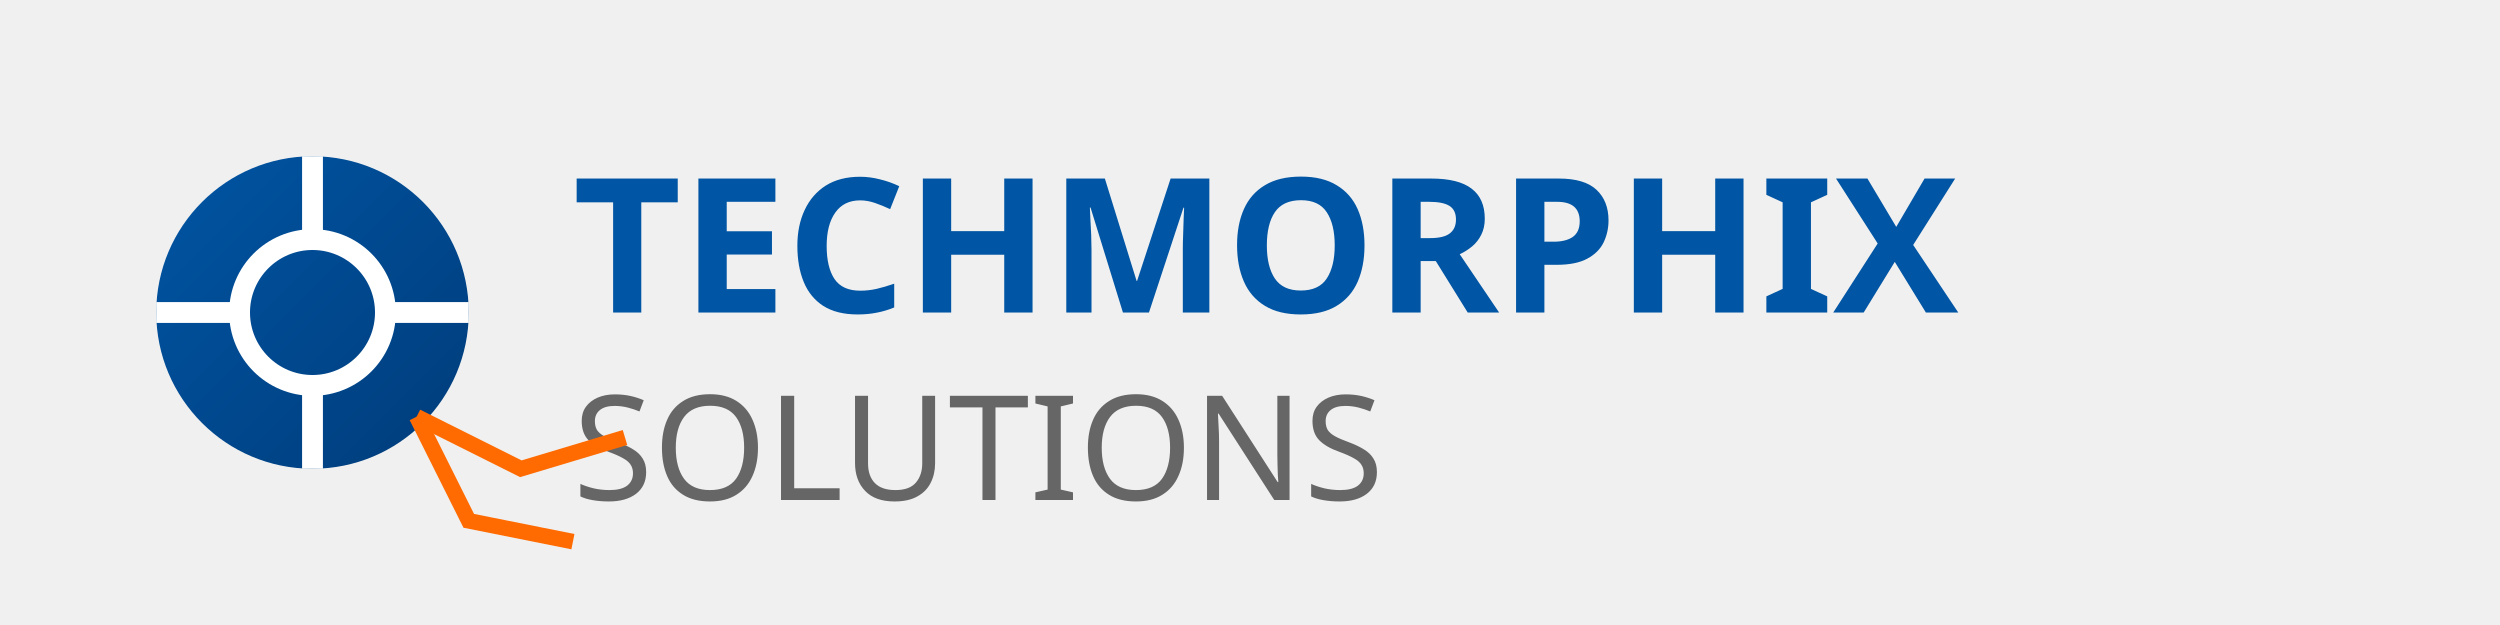
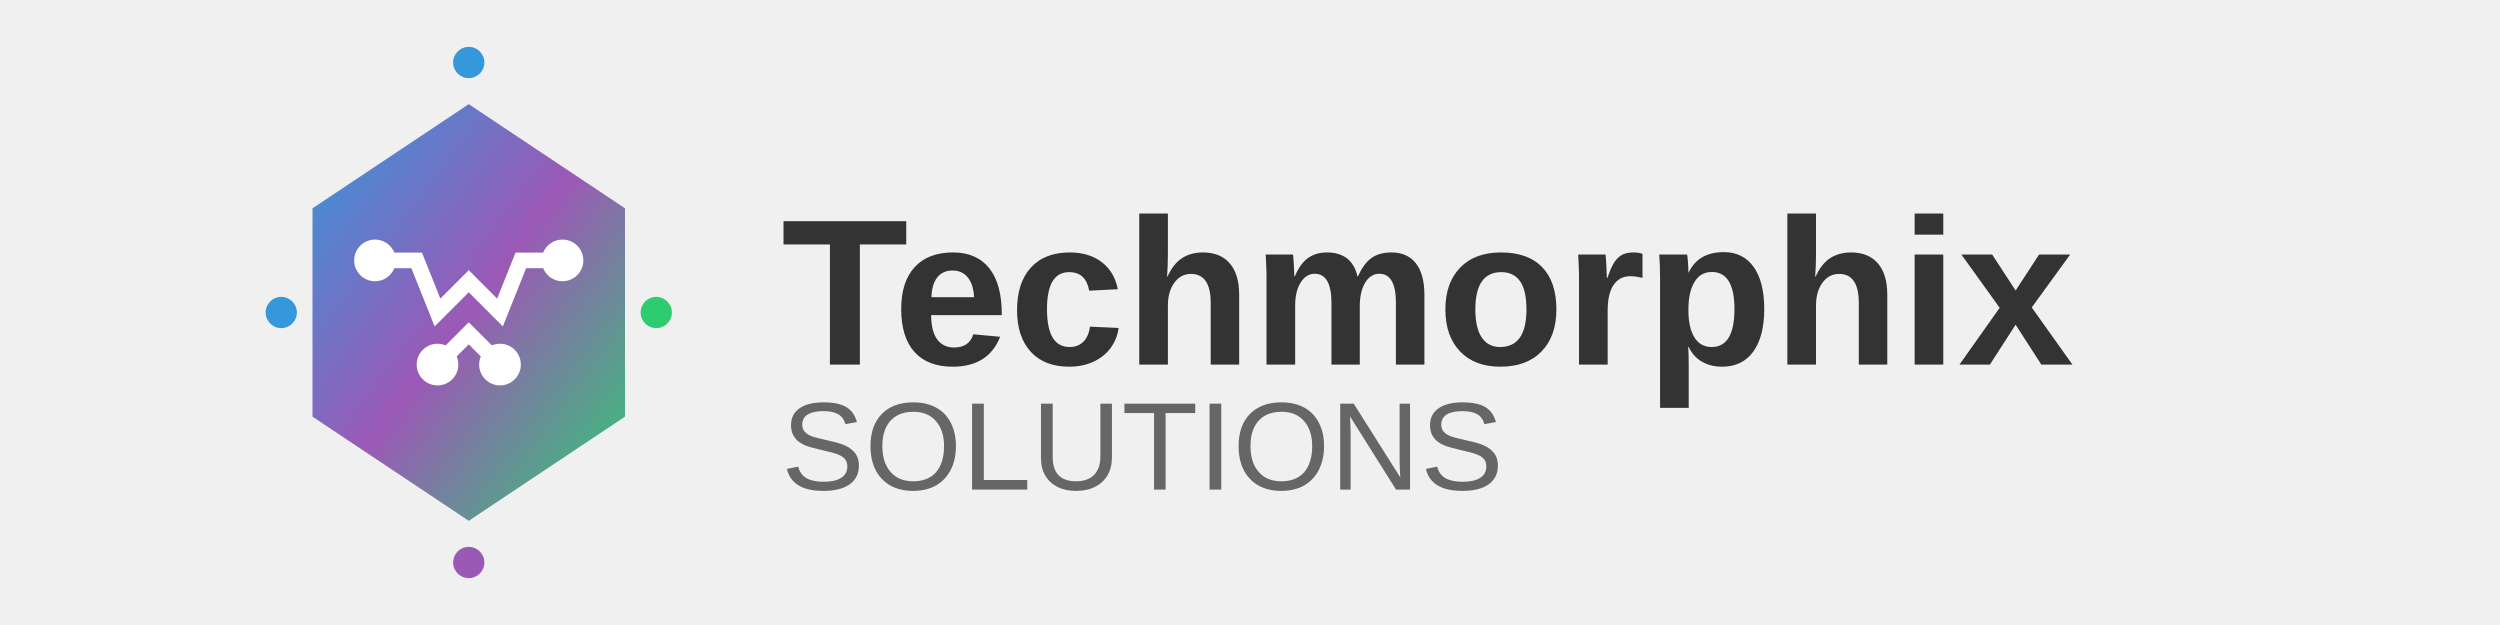
<svg xmlns="http://www.w3.org/2000/svg" width="240" height="60" viewBox="0 0 240 60">
  <defs>
    <linearGradient id="logoGradient" x1="0%" y1="0%" x2="100%" y2="100%">
-       <stop offset="0%" stop-color="#0055a4" />
-       <stop offset="100%" stop-color="#003c7a" />
+       <stop offset="0%" stop-color="#3498db" />
+       <stop offset="50%" stop-color="#9b59b6" />
+       <stop offset="100%" stop-color="#2ecc71" />
    </linearGradient>
  </defs>
-   <g transform="translate(10, 10)">
-     <circle cx="20" cy="20" r="15" fill="url(#logoGradient)" />
-     <circle cx="20" cy="20" r="7" fill="none" stroke="#ffffff" stroke-width="2" />
-     <line x1="20" y1="5" x2="20" y2="13" stroke="#ffffff" stroke-width="2" />
-     <line x1="20" y1="27" x2="20" y2="35" stroke="#ffffff" stroke-width="2" />
-     <line x1="5" y1="20" x2="13" y2="20" stroke="#ffffff" stroke-width="2" />
-     <line x1="27" y1="20" x2="35" y2="20" stroke="#ffffff" stroke-width="2" />
-   </g>
-   <text x="55" y="30" font-family="'Segoe UI', sans-serif" font-size="18" font-weight="700" fill="#0055a4">TECHMORPHIX</text>
-   <text x="55" y="48" font-family="'Segoe UI', sans-serif" font-size="14" fill="#666666">SOLUTIONS</text>
-   <path d="M40 40 L50 45 L60 42" stroke="#ff6b00" stroke-width="1.5" fill="none" />
-   <path d="M40 40 L45 50 L55 52" stroke="#ff6b00" stroke-width="1.5" fill="none" />
+   <path d="M45,10 L60,20 L60,40 L45,50 L30,40 L30,20 Z" fill="url(#logoGradient)" />
+   <path d="M36,25 L40,25 L42,30 L45,27 L48,30 L50,25 L54,25" stroke="white" stroke-width="1.5" fill="none" />
+   <path d="M42,35 L45,32 L48,35" stroke="white" stroke-width="1.5" fill="none" />
+   <circle cx="36" cy="25" r="2" fill="white" />
+   <circle cx="54" cy="25" r="2" fill="white" />
+   <circle cx="42" cy="35" r="2" fill="white" />
+   <circle cx="48" cy="35" r="2" fill="white" />
+   <circle cx="27" cy="30" r="1.5" fill="#3498db" />
+   <circle cx="63" cy="30" r="1.5" fill="#2ecc71" />
+   <circle cx="45" cy="54" r="1.5" fill="#9b59b6" />
+   <circle cx="45" cy="6" r="1.5" fill="#3498db" />
+   <text x="75" y="35" font-family="Arial, sans-serif" font-size="20" font-weight="bold" fill="#333">
+     Techmorphix
+   </text>
+   <text x="75" y="47" font-family="Arial, sans-serif" font-size="12" fill="#666">
+     SOLUTIONS
+   </text>
</svg>
